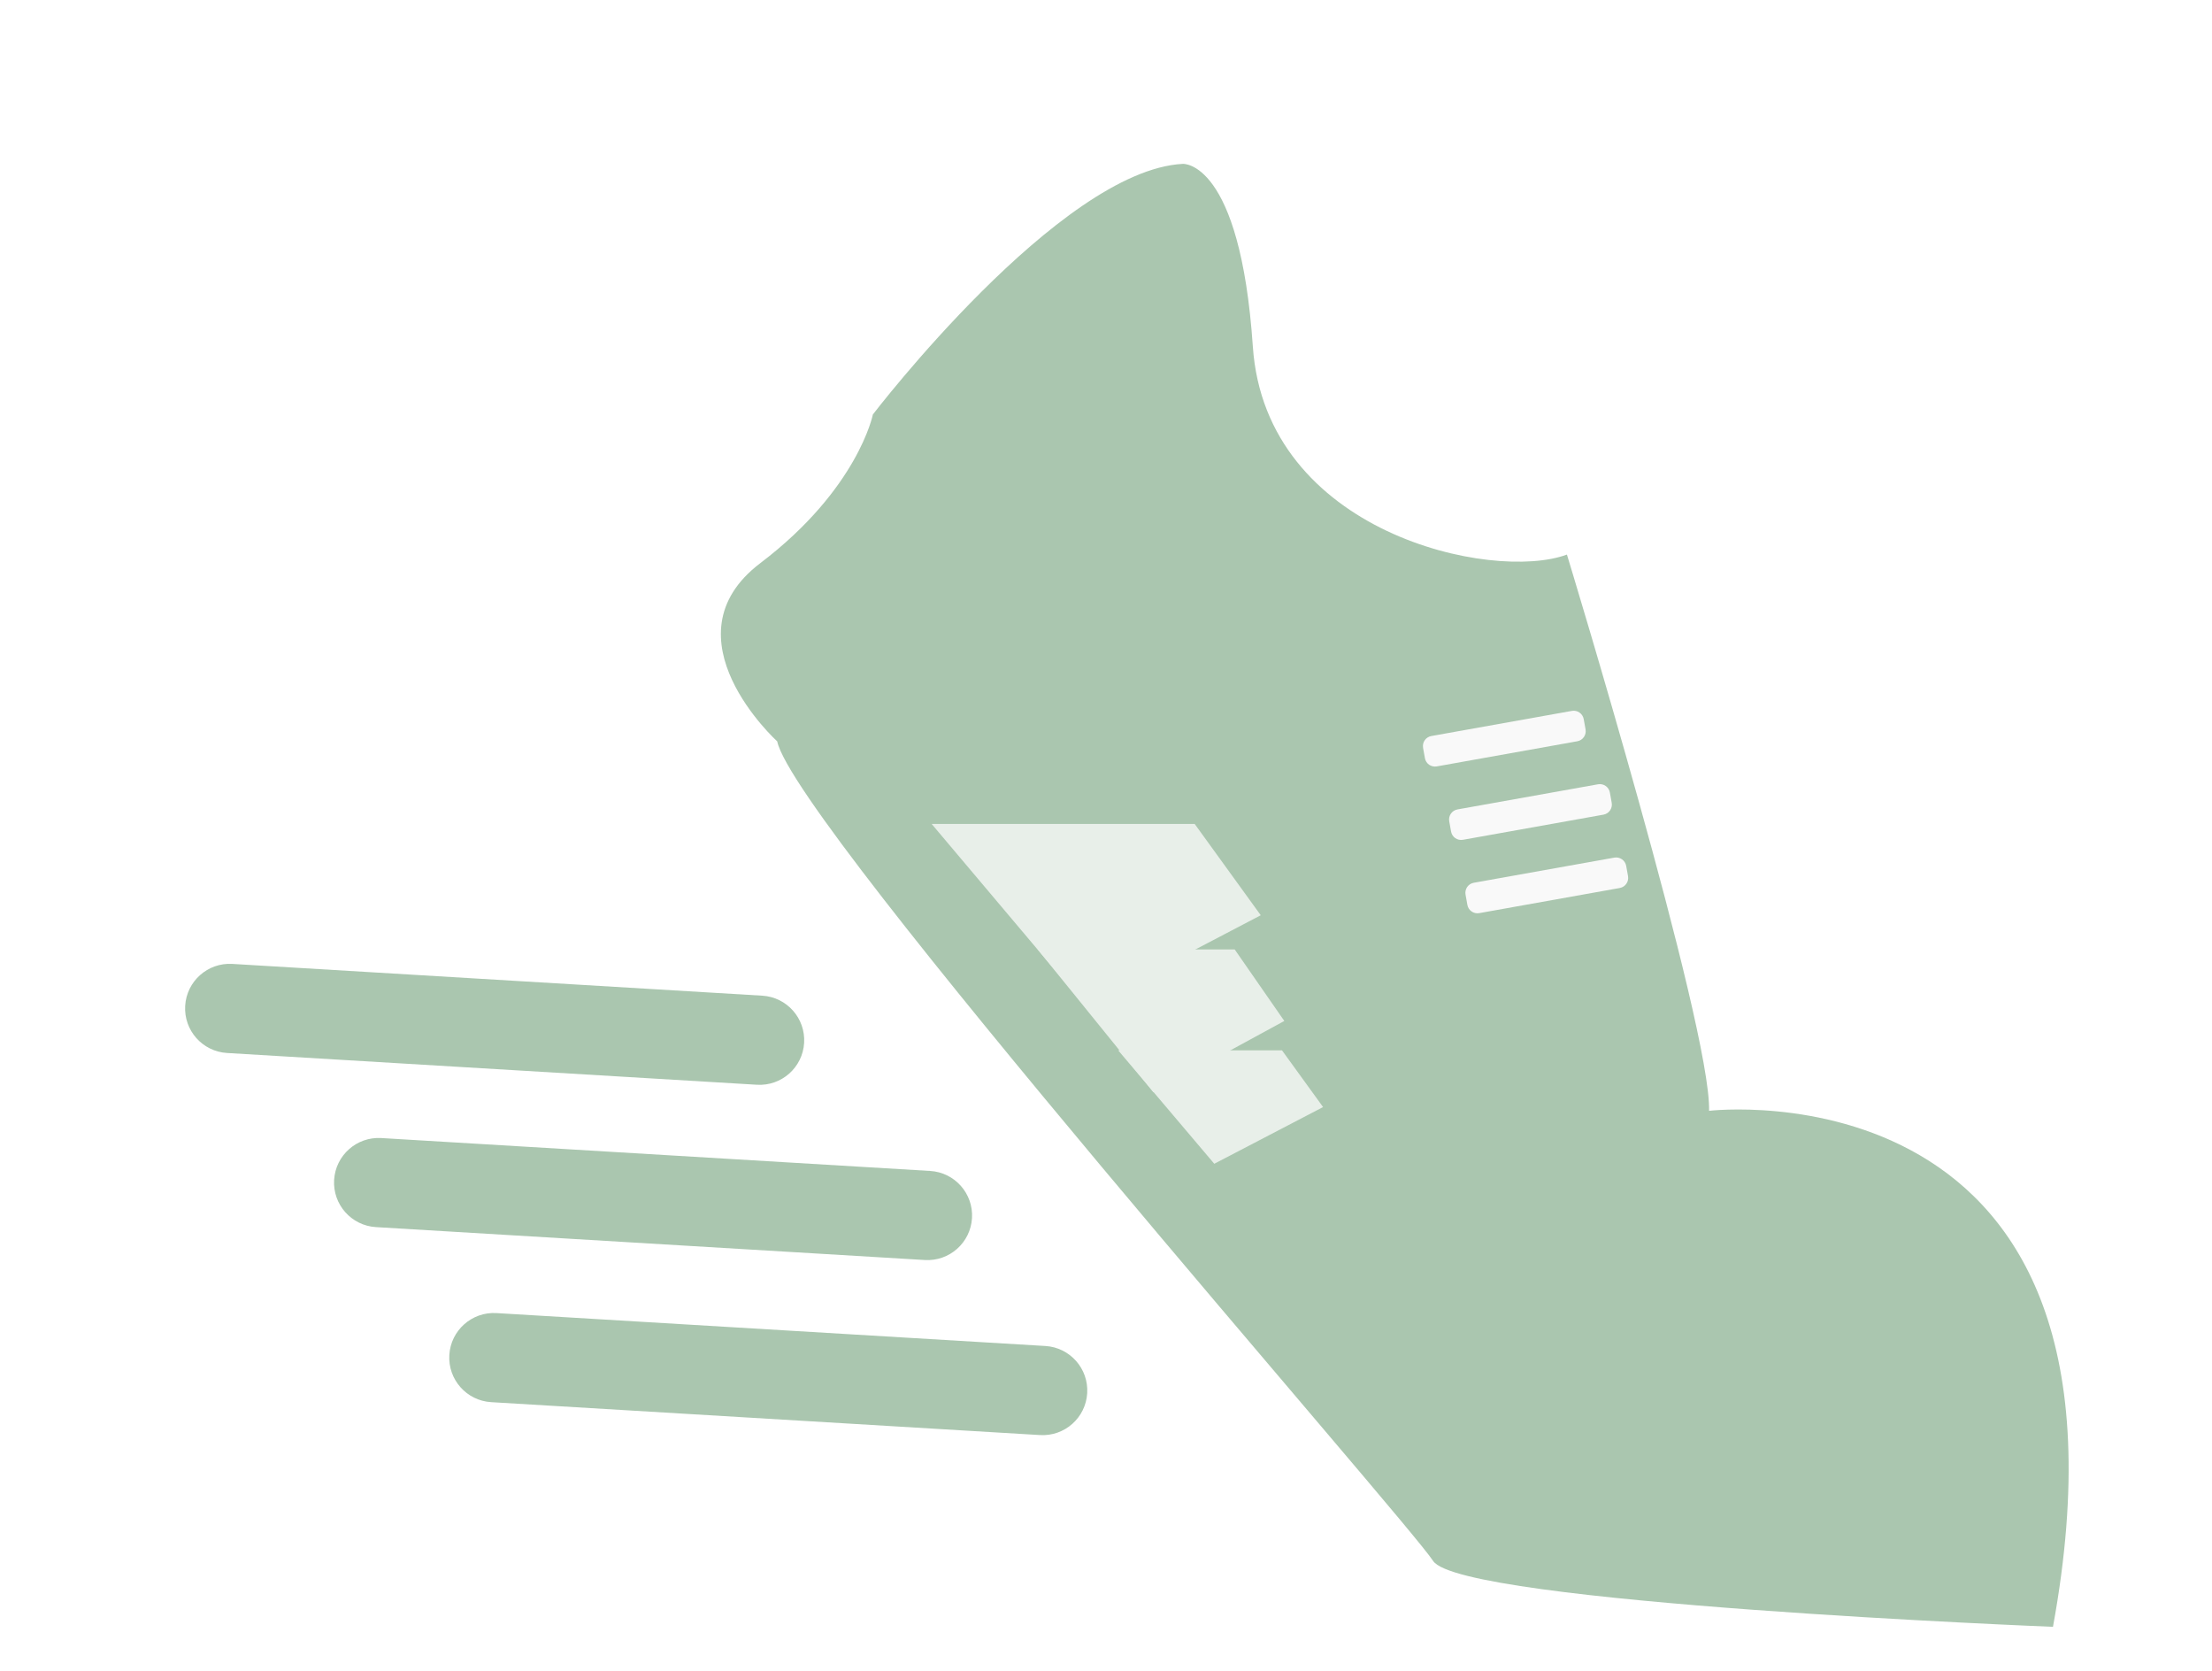
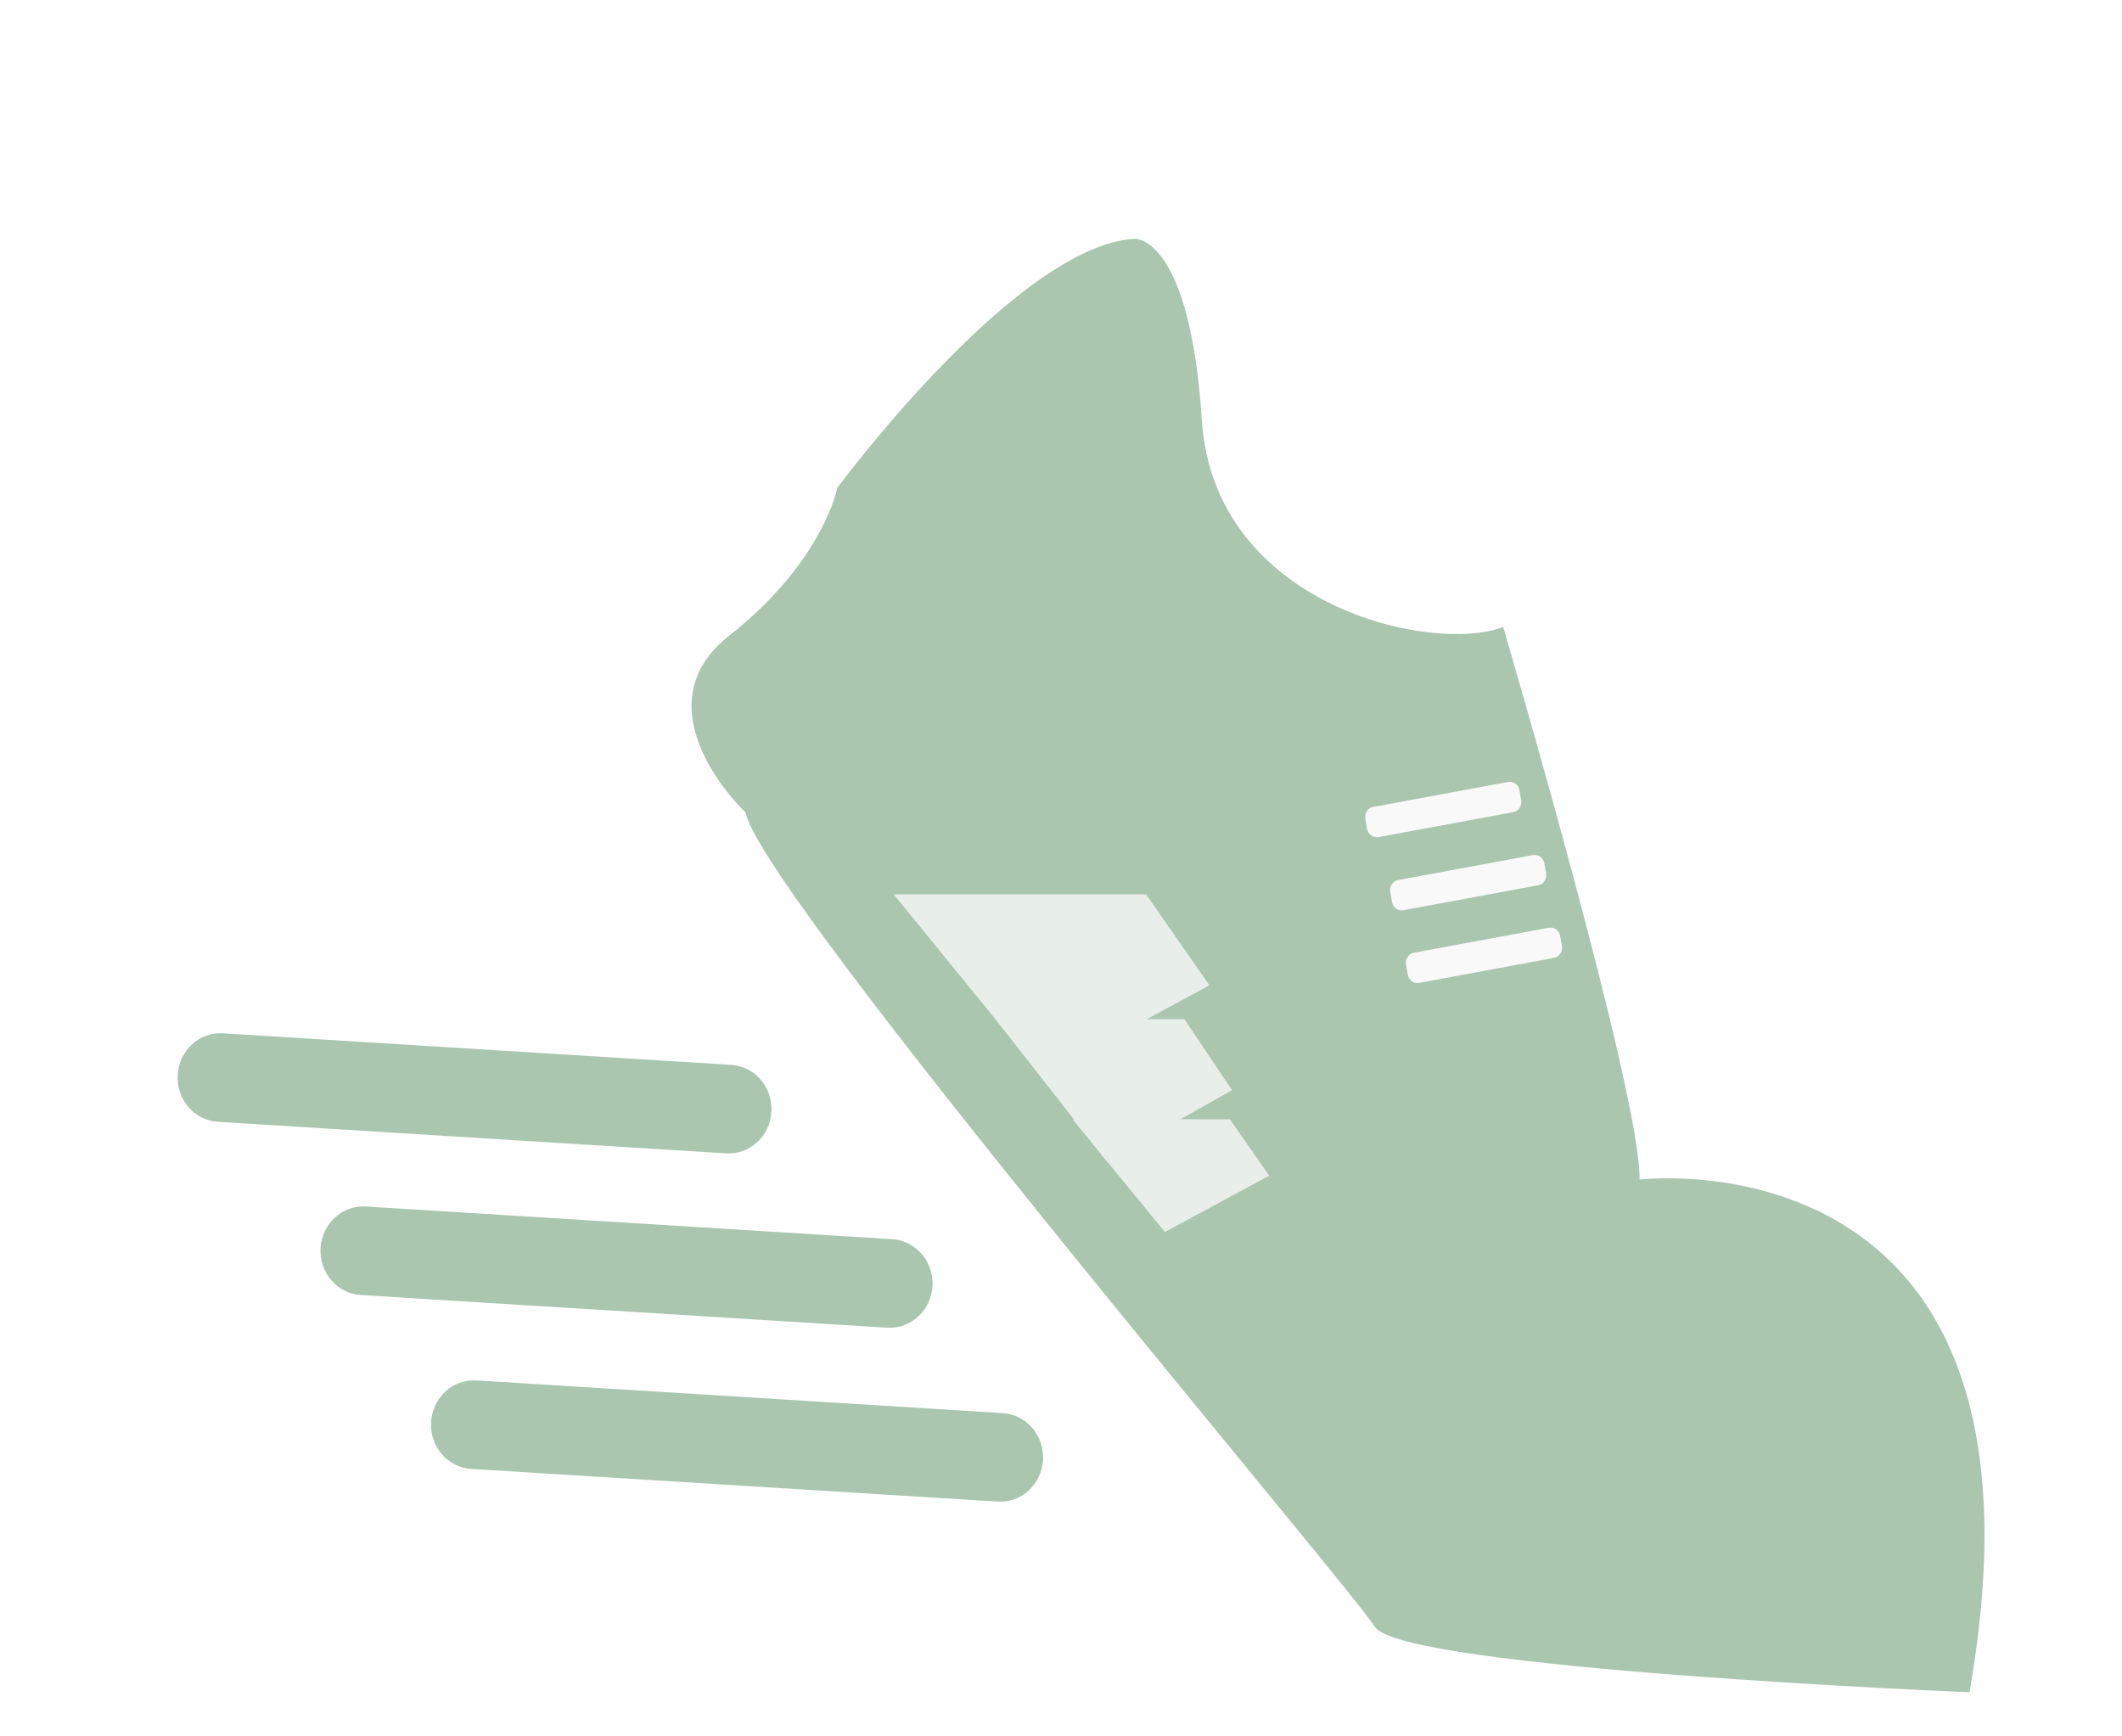
- <svg xmlns="http://www.w3.org/2000/svg" id="Layer_7" data-name="Layer 7" viewBox="0 0 106.13 80.13">
-   <path d="M37.29,35.56s-5.5-4.99-.81-8.55,5.4-7.13,5.4-7.13c0,0,8.96-11.71,14.87-12.02,0,0,2.75-.2,3.36,8.76s11.51,11.3,15.07,9.98c0,0,6.93,22.71,6.82,26.68,0,0,21.49-2.55,16.5,24.75,0,0-28.41-1.12-29.74-3.16s-30.65-35.34-31.47-39.31Z" style="fill: #aac6af; stroke-width: 0px;" />
-   <rect x="8.86" y="46.99" width="29.75" height="4.28" rx="2.14" ry="2.14" transform="translate(2.98 -1.33) rotate(3.43)" style="fill: #aac6af; stroke-width: 0px;" />
-   <rect x="16" y="55.37" width="30.66" height="4.28" rx="2.14" ry="2.14" transform="translate(3.5 -1.77) rotate(3.43)" style="fill: #aac6af; stroke-width: 0px;" />
-   <rect x="21.53" y="63.77" width="30.66" height="4.28" rx="2.14" ry="2.14" transform="translate(4.01 -2.09) rotate(3.43)" style="fill: #aac6af; stroke-width: 0px;" />
-   <g>
-     <polygon points="44.7 39.52 52.1 48.29 60.49 43.9 57.32 39.52 44.7 39.52" style="fill: #e8efe9; stroke-width: 0px;" />
-     <polygon points="53.65 50.38 58.26 55.82 63.48 53.1 61.51 50.38 53.65 50.38" style="fill: #e8efe9; stroke-width: 0px;" />
-     <polygon points="49.79 45.54 55.34 52.39 61.62 48.97 59.24 45.54 49.79 45.54" style="fill: #e8efe9; stroke-width: 0px;" />
-   </g>
-   <rect x="71.44" y="31.51" width="1.48" height="7.83" rx=".49" ry=".49" transform="translate(94.34 -41.86) rotate(79.86)" style="fill: #f9f9f9; stroke-width: 0px;" />
-   <rect x="72.69" y="35.03" width="1.48" height="7.83" rx=".49" ry=".49" transform="translate(98.84 -40.19) rotate(79.86)" style="fill: #f9f9f9; stroke-width: 0px;" />
-   <rect x="73.47" y="38.55" width="1.48" height="7.83" rx=".49" ry=".49" transform="translate(102.95 -38.06) rotate(79.86)" style="fill: #f9f9f9; stroke-width: 0px;" />
+ <svg xmlns="http://www.w3.org/2000/svg" width="225" height="184" viewBox="0 0 225 184" fill="none">
+   <path d="M79.056 86.148C79.056 86.148 67.396 75.19 77.339 67.372C87.282 59.555 88.787 51.715 88.787 51.715C88.787 51.715 107.783 26 120.312 25.32C120.312 25.32 126.143 24.881 127.436 44.556C128.729 64.232 151.837 69.371 159.385 66.472C159.385 66.472 174.077 116.342 173.843 125.06C173.843 125.06 219.403 119.461 208.824 179.411C208.824 179.411 148.594 176.951 145.774 172.471C142.976 167.992 80.795 94.866 79.056 86.148Z" fill="#AAC6AF" />
+   <path d="M77.539 112.897L23.638 109.551C21.137 109.396 18.988 111.37 18.838 113.961C18.688 116.552 20.594 118.778 23.096 118.933L76.996 122.279C79.497 122.435 81.647 120.46 81.796 117.87C81.946 115.279 80.04 113.053 77.539 112.897Z" fill="#AAC6AF" />
+   <path d="M94.614 131.38L38.788 127.914C36.287 127.759 34.138 129.733 33.988 132.324C33.838 134.915 35.744 137.141 38.245 137.296L94.071 140.762C96.573 140.917 98.722 138.943 98.872 136.352C99.022 133.761 97.115 131.535 94.614 131.38Z" fill="#AAC6AF" />
+   <path d="M106.333 149.817L50.506 146.351C48.005 146.196 45.856 148.17 45.706 150.761C45.556 153.352 47.462 155.578 49.964 155.733L105.79 159.199C108.291 159.354 110.44 157.38 110.59 154.789C110.74 152.198 108.834 149.972 106.333 149.817Z" fill="#AAC6AF" />
+   <path d="M94.766 94.822L110.454 114.08L128.241 104.462L121.521 94.822H94.766Z" fill="#E8EFE9" />
+   <path d="M113.74 118.67L123.514 130.616L134.58 124.643L130.404 118.67H113.74Z" fill="#E8EFE9" />
+   <path d="M105.557 108.063L117.323 123.084L130.637 115.574L125.591 108.063H105.557Z" fill="#E8EFE9" />
+   <path d="M161.295 84.853L161.108 83.773C161.007 83.188 160.467 82.798 159.903 82.903L145.607 85.551C145.042 85.656 144.667 86.215 144.768 86.8L144.954 87.881C145.055 88.466 145.595 88.855 146.16 88.75L160.455 86.102C161.02 85.998 161.396 85.438 161.295 84.853Z" fill="#F9F9F9" />
+   <path d="M163.934 92.605L163.748 91.525C163.647 90.94 163.107 90.55 162.542 90.655L148.247 93.303C147.682 93.408 147.306 93.967 147.407 94.552L147.594 95.632C147.695 96.218 148.234 96.607 148.799 96.502L163.095 93.854C163.659 93.749 164.035 93.19 163.934 92.605Z" fill="#F9F9F9" />
+   <path d="M165.614 100.308L165.427 99.227C165.326 98.642 164.787 98.253 164.222 98.357L149.926 101.006C149.362 101.11 148.986 101.669 149.087 102.254L149.273 103.335C149.374 103.92 149.914 104.31 150.479 104.205L164.774 101.557C165.339 101.452 165.715 100.893 165.614 100.308Z" fill="#F9F9F9" />
</svg>
